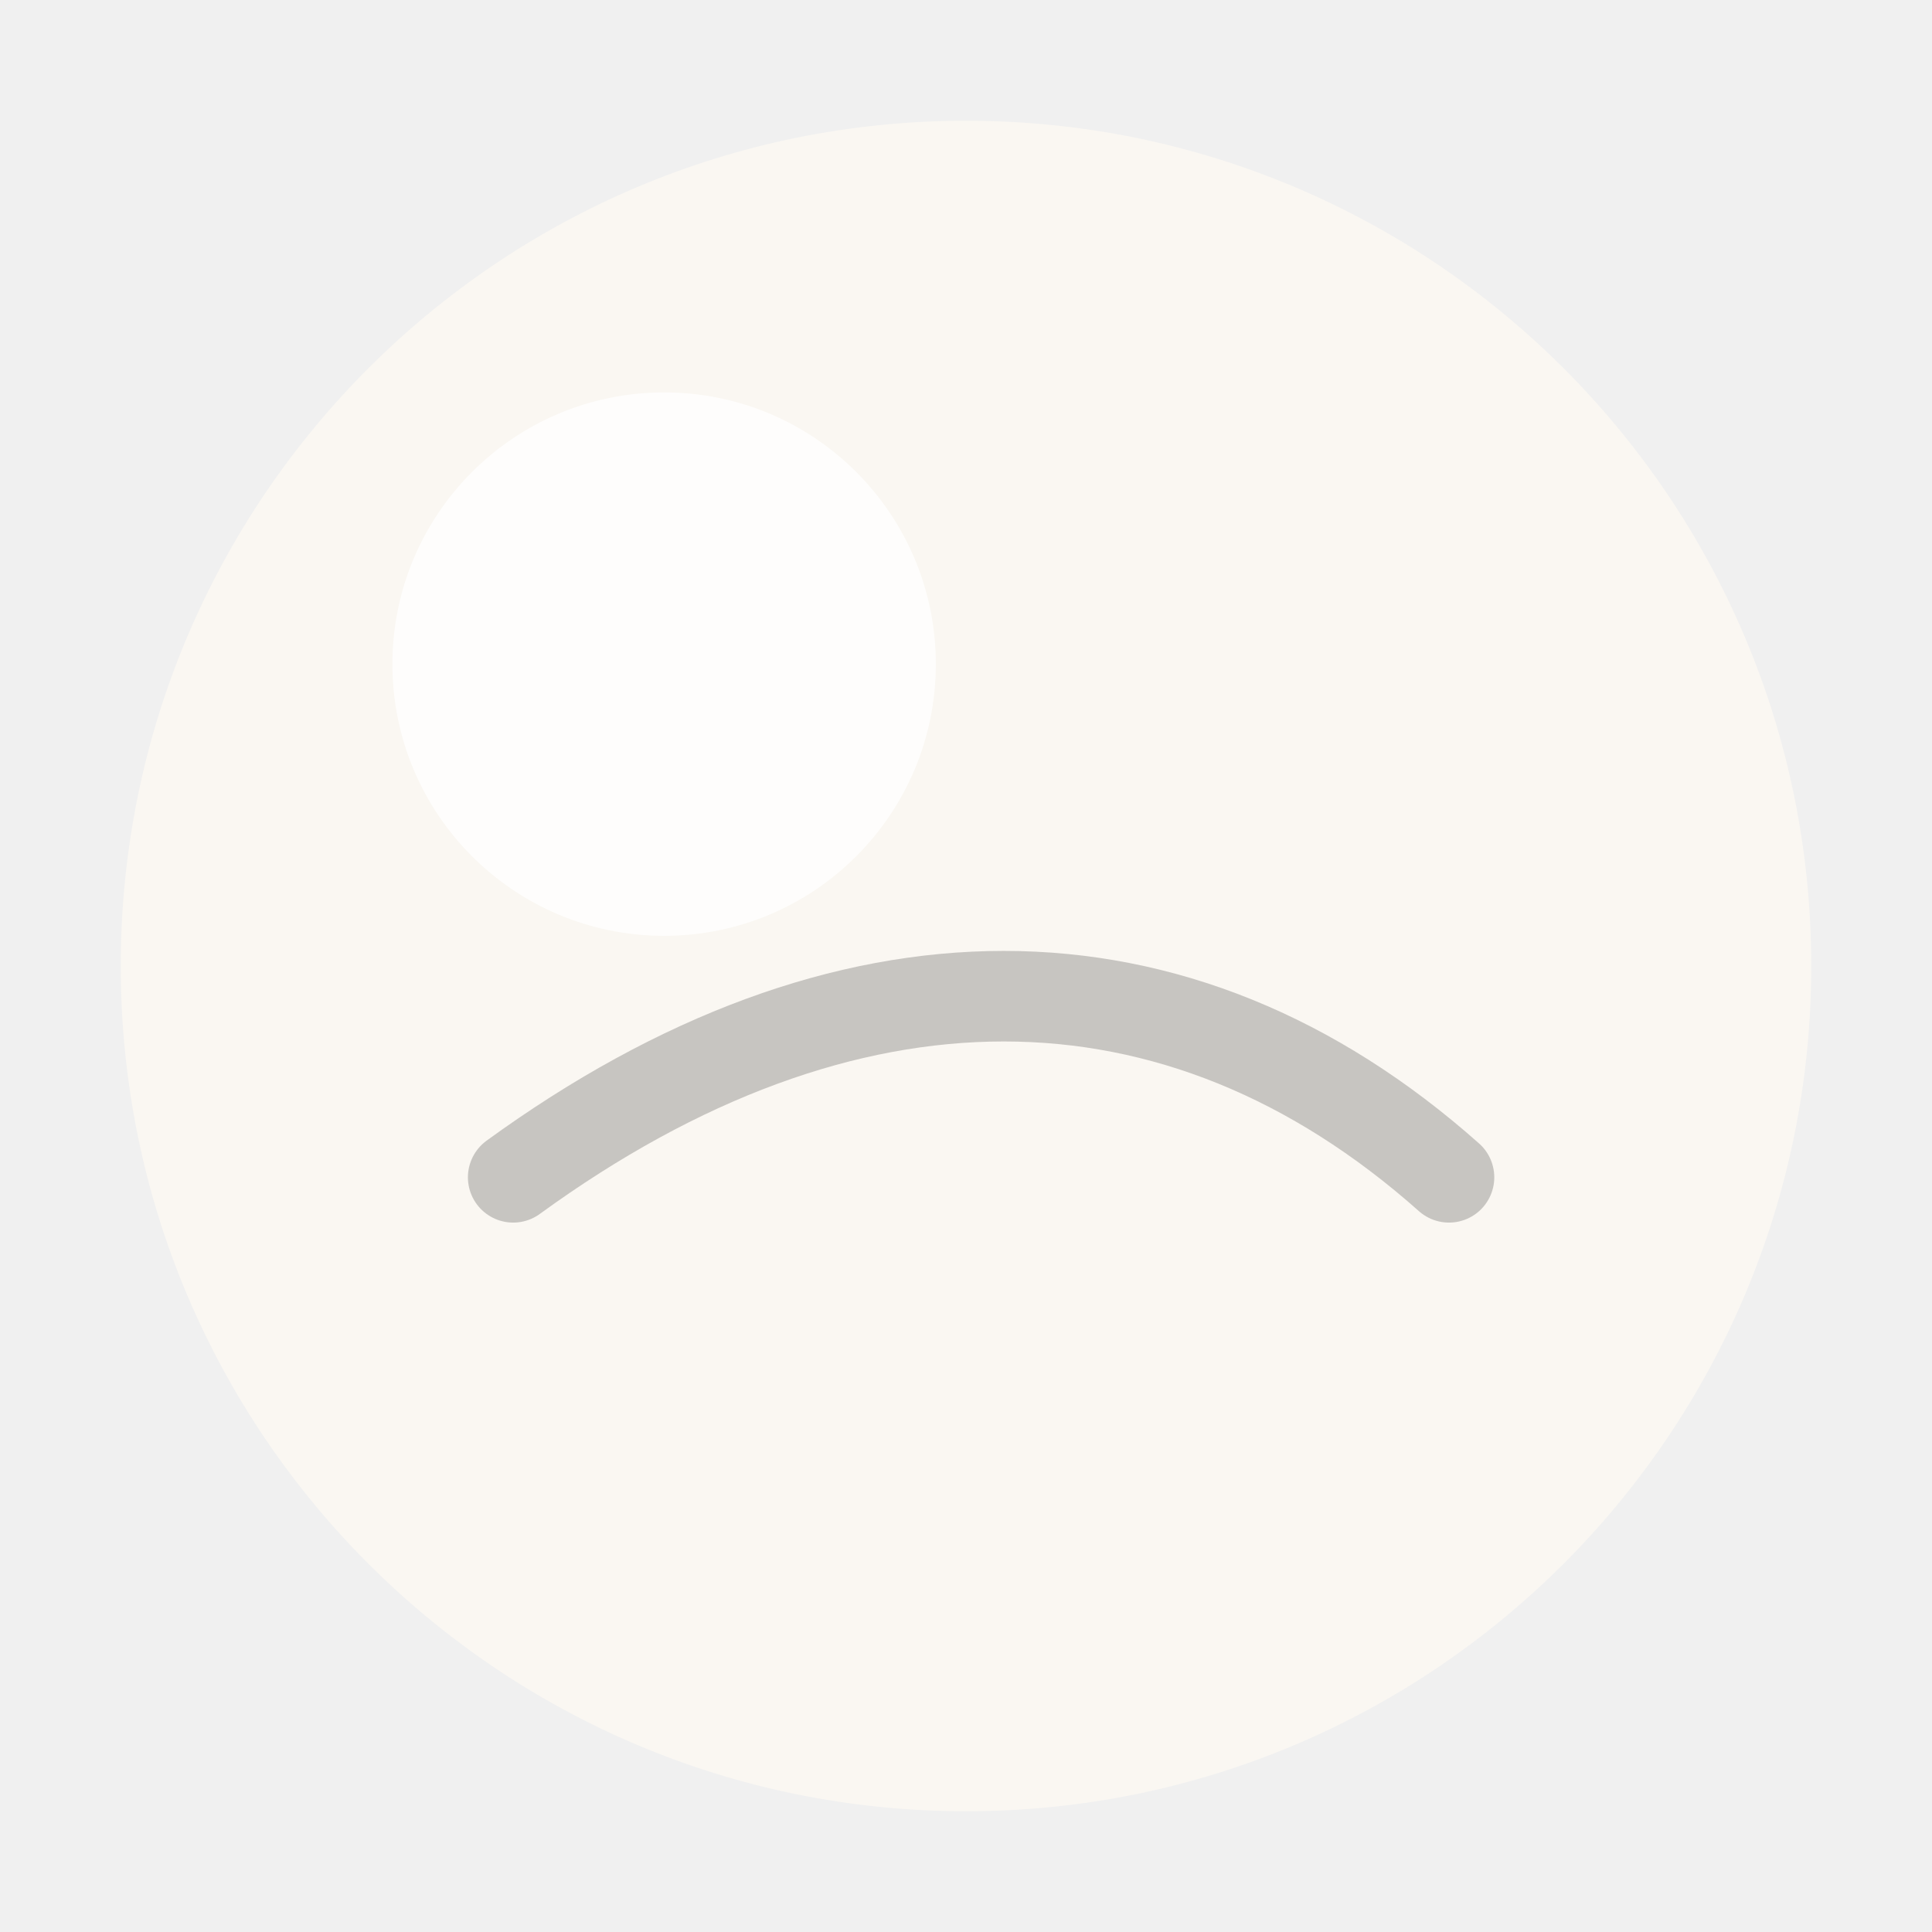
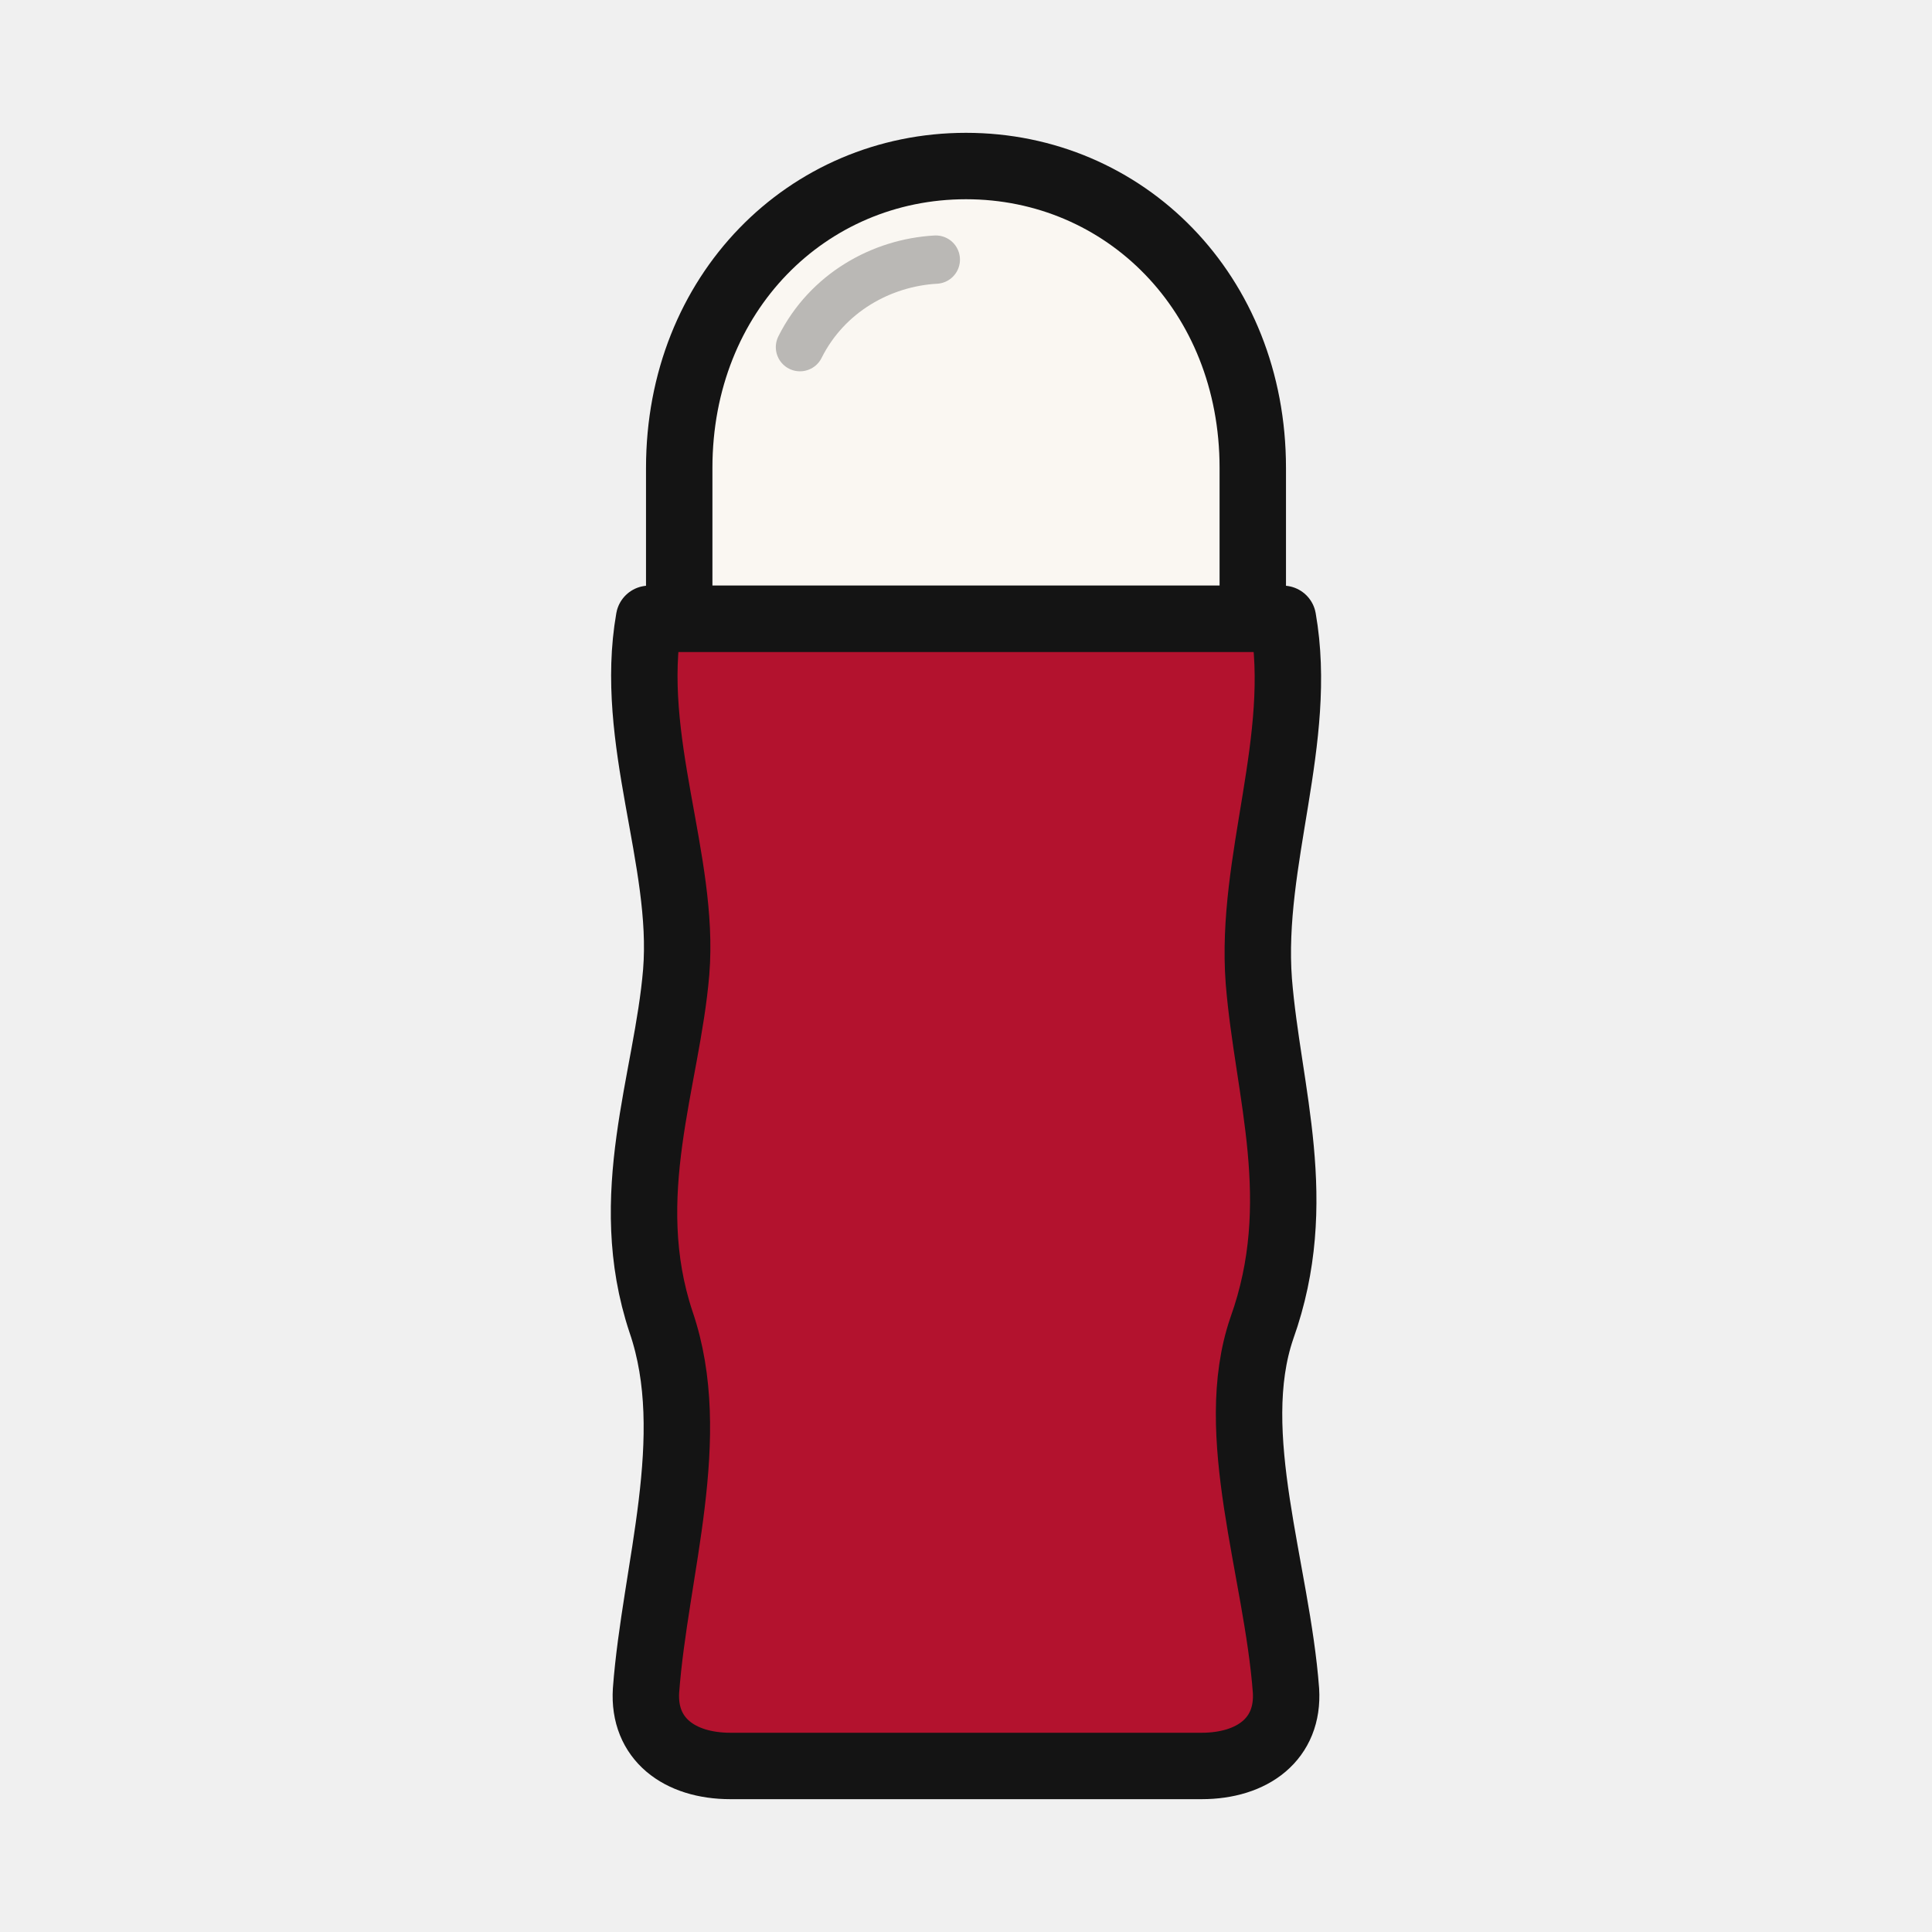
- <svg xmlns="http://www.w3.org/2000/svg" viewBox="0 0 64 64">
-   <circle cx="32" cy="32" r="28" fill="#FAF7F2" />
-   <circle cx="22" cy="22" r="9" fill="#fff" opacity=".8" />
-   <path d="M17 39c11-8 22-8 31 0" fill="none" stroke="#141414" stroke-width="3" stroke-linecap="round" opacity=".22" />
+ <svg xmlns="http://www.w3.org/2000/svg" viewBox="0 0 64 64" fill="none">
+   <path d="M22.5 20.5V15.5C22.5 9.7 26.75 5.5 32 5.5C37.25 5.5 41.5 9.7 41.5 15.5V20.5H22.5Z" fill="#FAF7F2" stroke="#141414" stroke-width="2.2" stroke-linejoin="round" />
+   <path d="M21.5 20.5H42.5C43.2 24.5 41.4 28.5 41.7 32.5C42 36.2 43.3 39.8 41.8 44C40.6 47.5 42.3 52 42.6 56C42.7 57.6 41.5 58.5 39.8 58.5H24.2C22.5 58.5 21.3 57.6 21.4 56C21.7 52 23.2 47.6 21.9 43.8C20.5 39.6 22.1 35.8 22.4 32.2C22.7 28.5 20.8 24.5 21.5 20.5Z" fill="#B3122E" stroke="#141414" stroke-width="2.2" stroke-linejoin="round" />
+   <path d="M26.5 11.5C27.4 9.7 29.2 8.7 31 8.6" stroke="#141414" stroke-width="1.6" stroke-linecap="round" opacity=".28" />
</svg>
